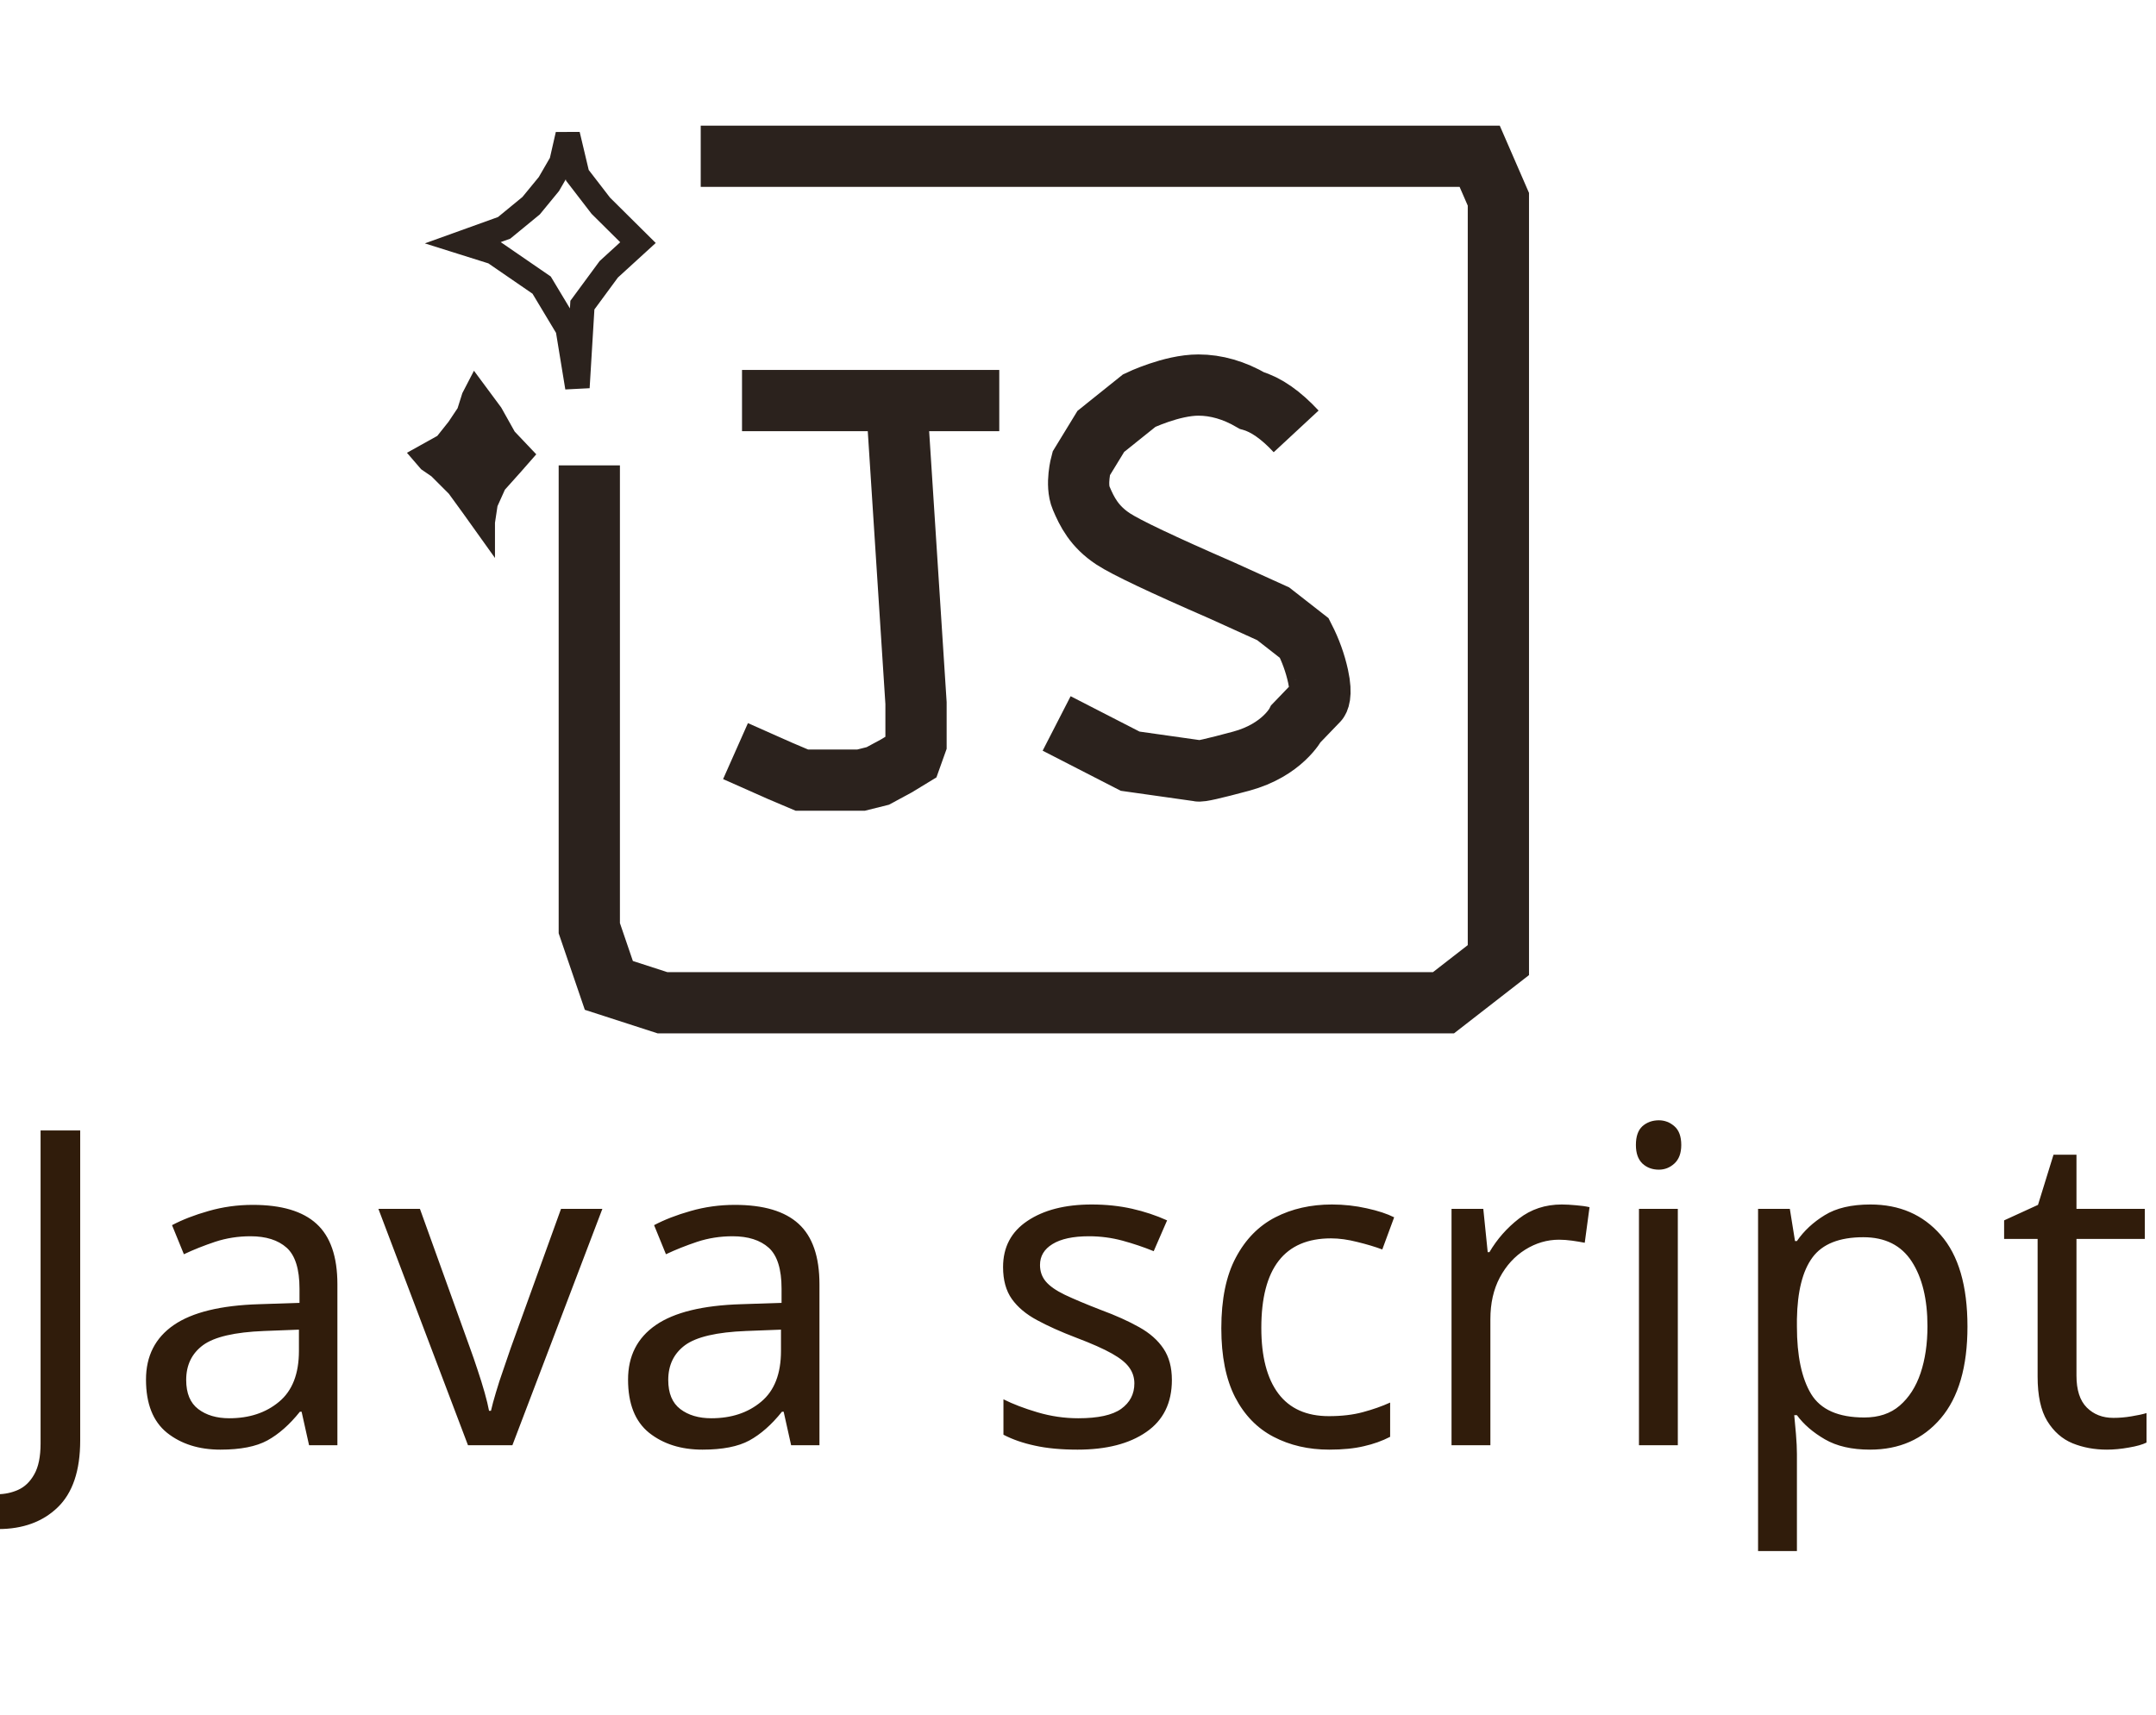
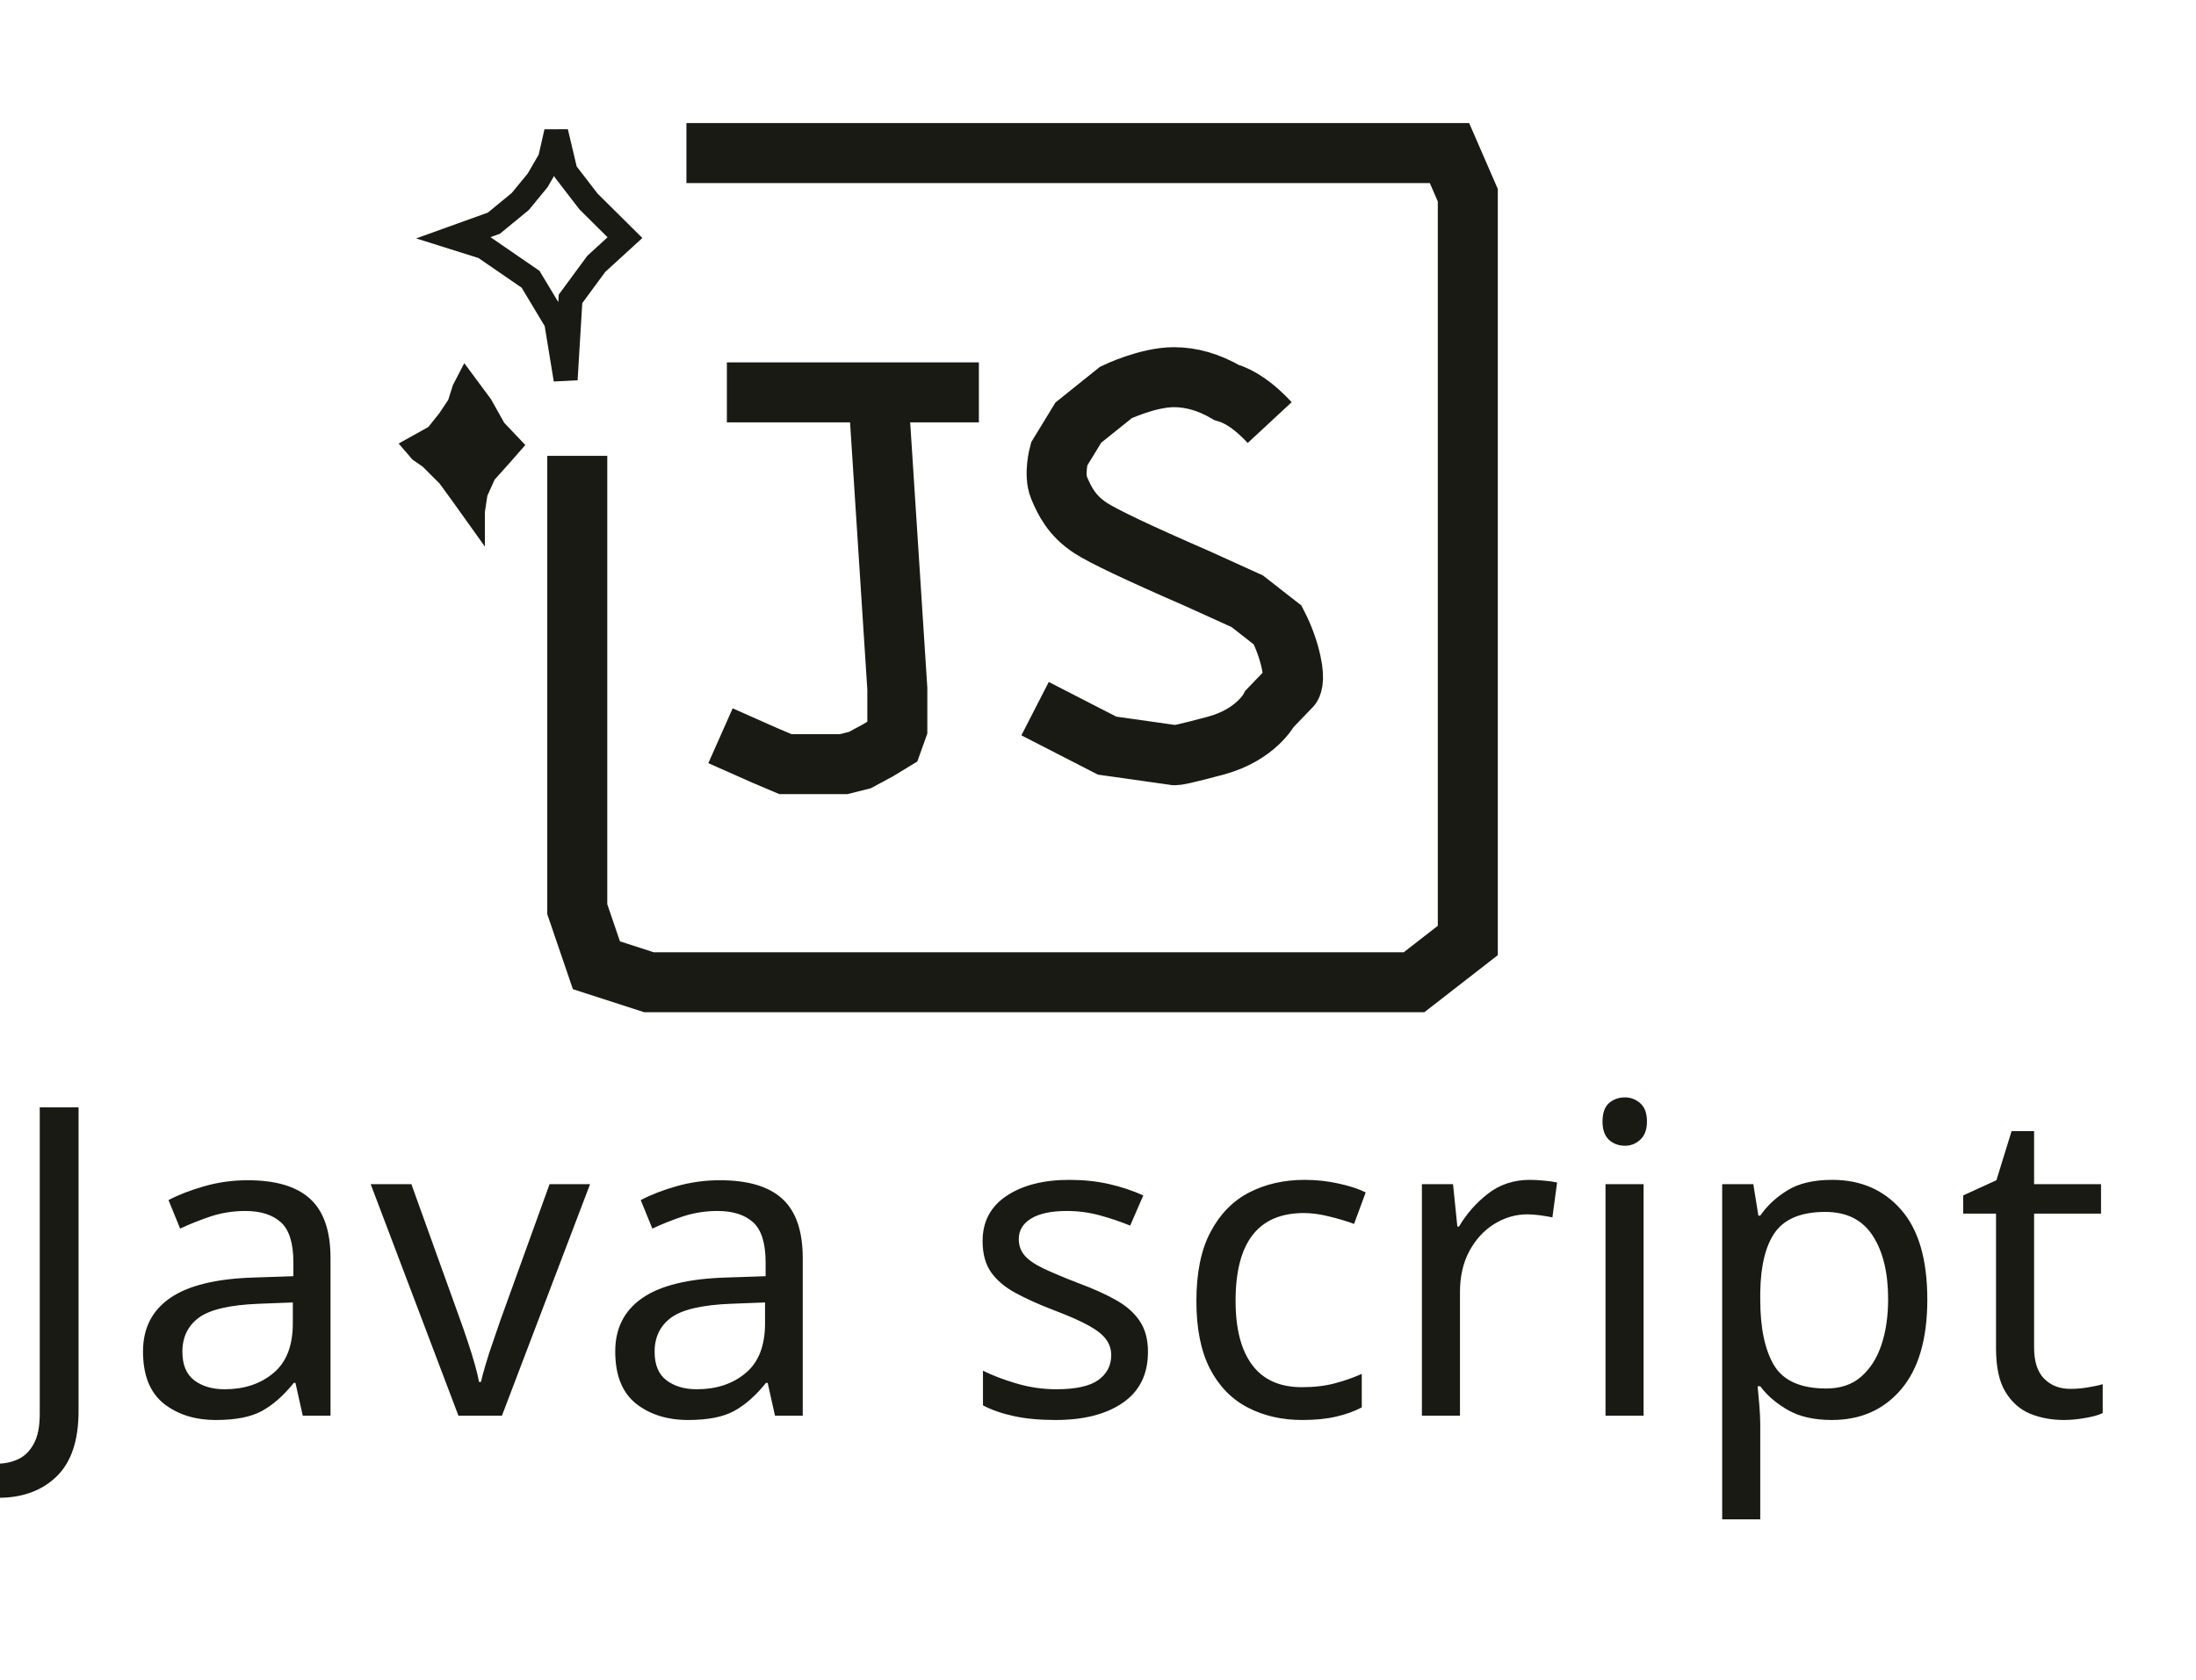
- <svg xmlns="http://www.w3.org/2000/svg" width="176px" height="140px" viewBox="0 0 176 140" version="1.1">
+ <svg xmlns="http://www.w3.org/2000/svg" width="183px" height="140px" viewBox="0 0 183 140" version="1.1">
  <g id="Page-1" stroke="none" stroke-width="1" fill="none" fill-rule="evenodd">
    <g id="Group-83">
      <g id="Group-64" transform="translate(0, 11)">
-         <g id="Group-32" transform="translate(34, 0)" stroke="#2B221D">
+         <g id="Group-32" transform="translate(34, 0)" stroke="#191A14">
          <polyline id="Path-188" stroke-width="5" points="14.106 26.997 14.106 64.785 15.702 69.456 20.079 70.872 83.837 70.872 88.317 67.391 88.317 5.27 86.791 1.76 23.202 1.76" />
          <polygon id="Path-189" stroke-width="2" points="12.347 0 11.832 2.257 10.807 4.028 9.356 5.796 7.154 7.604 3.81 8.808 6.312 9.595 10.215 12.278 12.347 15.828 13.135 20.636 13.542 13.912 15.696 10.986 18.08 8.808 15.044 5.796 13.135 3.317" />
-           <path d="M0,26.107 L2.027,24.979 L3.018,23.733 L3.81,22.546 L4.206,21.289 L4.765,20.211 L6.495,22.546 L7.609,24.534 L9.1,26.107 L8.165,27.173 L6.791,28.708 L6.127,30.185 L5.906,31.649 C5.906,32.546 5.906,32.995 5.906,32.995 C5.906,32.995 5.34,32.202 4.206,30.617 L3.018,28.983 C2.035,28 1.543,27.508 1.543,27.508 C1.543,27.508 1.268,27.319 0.717,26.94 L0,26.107 Z" id="Path-190" fill="#2B221D" />
+           <path d="M0,26.107 L2.027,24.979 L3.018,23.733 L3.81,22.546 L4.206,21.289 L4.765,20.211 L6.495,22.546 L7.609,24.534 L9.1,26.107 L8.165,27.173 L6.791,28.708 L6.127,30.185 L5.906,31.649 C5.906,32.546 5.906,32.995 5.906,32.995 C5.906,32.995 5.34,32.202 4.206,30.617 L3.018,28.983 C2.035,28 1.543,27.508 1.543,27.508 C1.543,27.508 1.268,27.319 0.717,26.94 L0,26.107 Z" id="Path-190" fill="#191A14" />
          <polyline id="Path-191" stroke-width="5" points="26.573 21.705 38.986 21.705 47.573 21.705" />
          <polyline id="Path-192" stroke-width="5" points="39.182 21.705 40.777 46.407 40.777 49.706 40.387 50.798 39.182 51.531 37.658 52.354 36.294 52.694 33.742 52.694 31.456 52.694 29.673 51.938 26.042 50.326" />
          <path d="M52.256,48.068 C56.257,50.122 58.257,51.149 58.257,51.149 C58.257,51.149 60.113,51.411 63.826,51.937 C63.906,52.017 65.069,51.754 67.317,51.149 C70.689,50.24 71.808,48.068 71.808,48.068 C71.808,48.068 73.596,46.209 73.596,46.209 C73.596,46.209 73.949,45.813 73.596,44.21 C73.362,43.142 72.987,42.105 72.473,41.098 C70.78,39.775 69.934,39.114 69.934,39.114 C69.934,39.114 68.526,38.476 65.712,37.199 C60.861,35.087 57.915,33.689 56.875,33.005 C55.316,31.98 54.729,30.775 54.26,29.67 C53.791,28.566 54.26,26.846 54.26,26.846 C54.26,26.846 54.795,25.971 55.863,24.222 C57.957,22.544 59.004,21.705 59.004,21.705 C59.004,21.705 61.637,20.439 63.826,20.439 C65.286,20.439 66.742,20.861 68.197,21.705 C69.355,22.038 70.559,22.877 71.808,24.222" id="Path-193" stroke-width="5" />
        </g>
-         <text id="Java-script" font-family="BobbyJonesSoft-Regular, Bobby Jones Soft" font-size="36" font-weight="normal" letter-spacing="0.434" fill="#301C0B">
+         <text id="Java-script" font-family="THERETROFONTDEMORegular, THE RETRO FONT DEMO" font-size="36" font-weight="normal" letter-spacing="0.434" fill="#191A14">
          <tspan x="0" y="107">Java script</tspan>
        </text>
      </g>
      <rect id="Rectangle" x="0" y="0" width="176" height="140" />
    </g>
  </g>
</svg>
